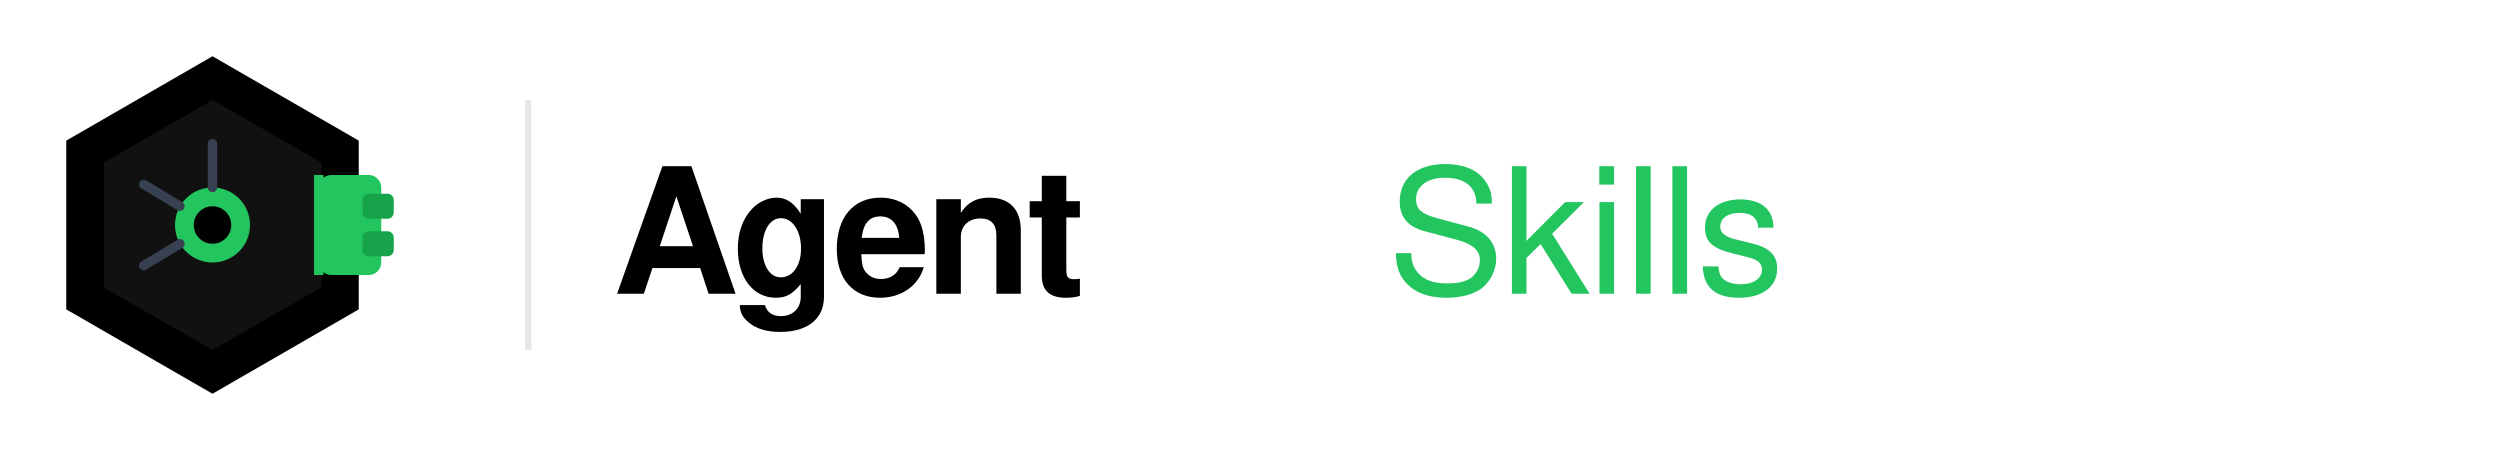
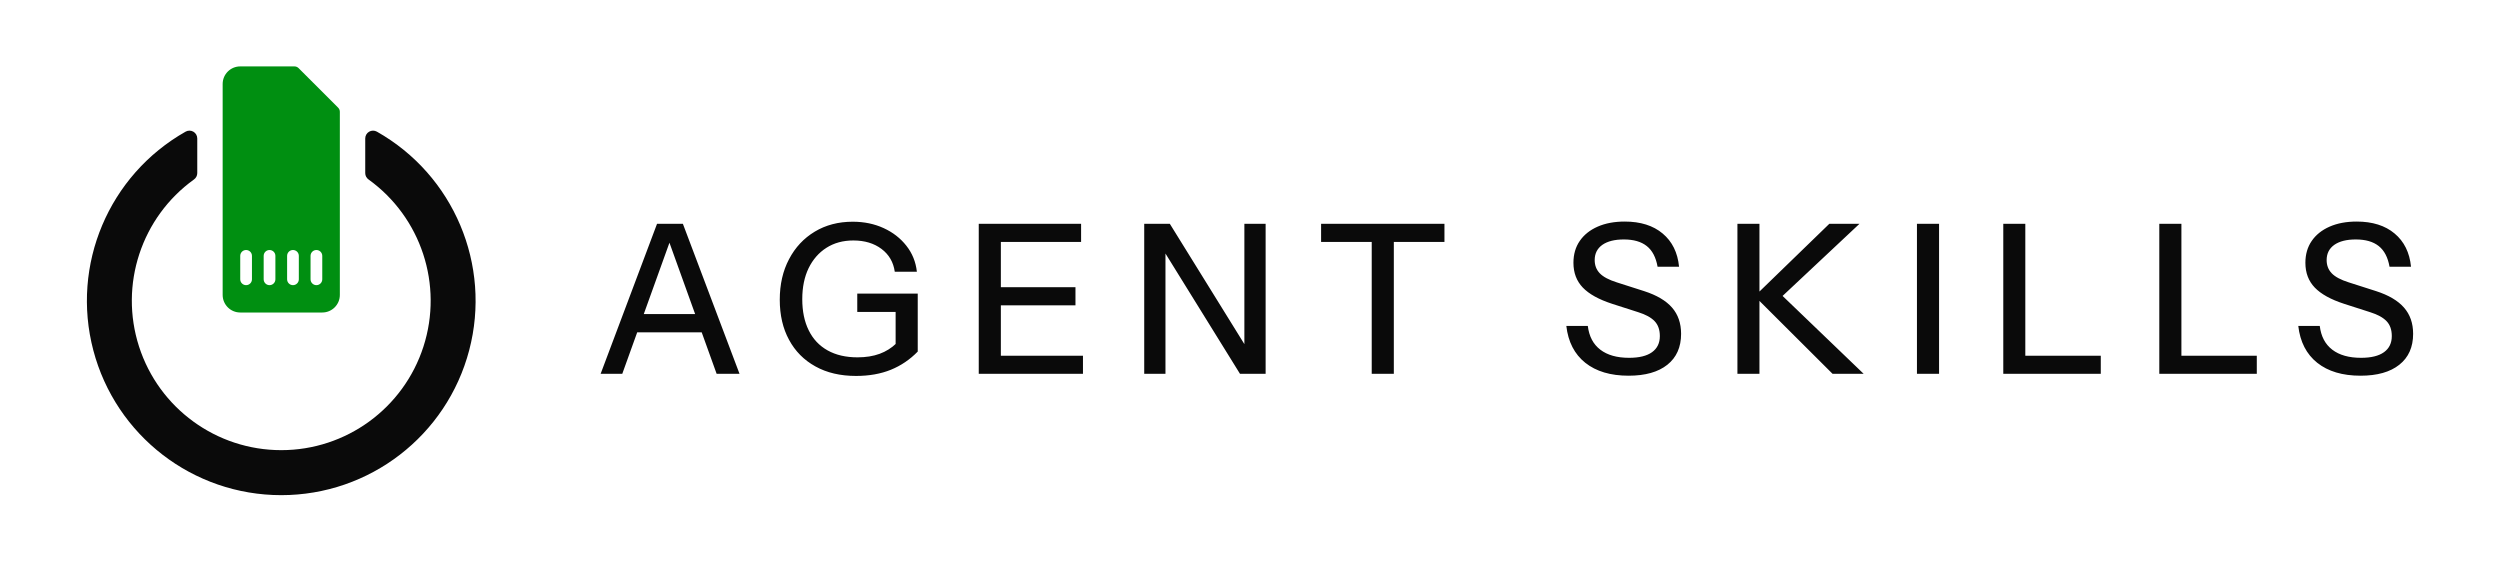
- <svg xmlns="http://www.w3.org/2000/svg" viewBox="0 0 400 72" fill="none">
-   <defs>
-     <style>
-       .w1 { font-family: system-ui, -apple-system, 'Segoe UI', Helvetica, sans-serif; font-weight: 700; font-size: 28px; letter-spacing: -0.8px; }
-       .w2 { font-family: system-ui, -apple-system, 'Segoe UI', Helvetica, sans-serif; font-weight: 400; font-size: 28px; letter-spacing: -0.4px; }
-     </style>
-   </defs>
-   <path d="M34 9 L57.4 22.5 L57.4 49.5 L34 63 L10.6 49.5 L10.6 22.5 Z" fill="#000000" />
-   <path d="M34 16 L51.4 26 L51.4 46 L34 56 L16.6 46 L16.6 26 Z" fill="#111111" />
-   <rect x="51" y="28" width="10" height="16" rx="2" fill="#22C55E" />
-   <rect x="58" y="31" width="5" height="4" rx="1" fill="#16A34A" />
-   <rect x="58" y="37" width="5" height="4" rx="1" fill="#16A34A" />
-   <line x1="51" y1="28" x2="51" y2="44" stroke="#22C55E" stroke-width="1.5" />
-   <circle cx="34" cy="36" r="6" fill="#22C55E" />
-   <circle cx="34" cy="36" r="3" fill="#000000" />
-   <line x1="34" y1="30" x2="34" y2="23" stroke="#374151" stroke-width="1.5" stroke-linecap="round" />
-   <line x1="28.8" y1="33" x2="23" y2="29.5" stroke="#374151" stroke-width="1.5" stroke-linecap="round" />
-   <line x1="28.8" y1="39" x2="23" y2="42.5" stroke="#374151" stroke-width="1.5" stroke-linecap="round" />
-   <rect x="84" y="16" width="1" height="40" fill="#E5E7EB" />
-   <text x="98" y="47" class="w1" fill="#000000">Agent</text>
-   <text x="222" y="47" class="w2" fill="#22C55E">Skills</text>
+ <svg xmlns="http://www.w3.org/2000/svg" viewBox="0 0 320 72" role="img" aria-label="Agent Skills">
+   <g transform="translate(4 4)">
+     <path d="M42.75 13.72A1 1 0 0 1 44.24 12.85A24.875 24.875 0 1 1 19.76 12.85A1 1 0 0 1 21.25 13.72V18.16A1 1 0 0 1 20.83 18.97A19.125 19.125 0 1 0 43.17 18.97A1 1 0 0 1 42.75 18.16Z" fill="#0A0A0A" />
+     <path d="M26.75 4.5H33.69A0.75 0.75 0 0 1 34.22 4.72L39.28 9.78A0.75 0.75 0 0 1 39.5 10.31V33.75A2.25 2.25 0 0 1 37.25 36H26.75A2.25 2.25 0 0 1 24.5 33.75V6.75A2.25 2.25 0 0 1 26.75 4.5ZM26.75 28.75A0.75 0.75 0 0 1 28.25 28.75V31.75A0.75 0.75 0 0 1 26.75 31.75ZM29.75 28.75A0.75 0.75 0 0 1 31.25 28.75V31.75A0.75 0.75 0 0 1 29.75 31.75ZM32.75 28.75A0.75 0.75 0 0 1 34.25 28.75V31.75A0.75 0.75 0 0 1 32.75 31.75ZM35.75 28.75A0.75 0.75 0 0 1 37.25 28.75V31.75A0.75 0.75 0 0 1 35.75 31.75Z" fill="#008F11" fill-rule="evenodd" />
+   </g>
+   <path d="M76.88 47.85 84.1 28.65H86.56L79.65 47.85ZM91.73 47.85 84.82 28.65H87.41L94.66 47.85ZM80.53 40.2H90.82V42.54H80.53ZM109.57 48.12Q106.56 48.12 104.37 46.9Q102.18 45.69 101 43.5Q99.81 41.32 99.81 38.36Q99.81 35.42 101 33.17Q102.18 30.92 104.29 29.65Q106.4 28.38 109.15 28.38Q111.33 28.38 113.11 29.2Q114.88 30.01 116.01 31.45Q117.15 32.89 117.36 34.78H114.53Q114.27 32.94 112.83 31.86Q111.39 30.78 109.23 30.78Q107.25 30.78 105.78 31.72Q104.32 32.65 103.5 34.33Q102.69 36.01 102.69 38.3Q102.69 40.62 103.52 42.29Q104.34 43.96 105.93 44.85Q107.52 45.74 109.76 45.74Q111.36 45.74 112.59 45.29Q113.81 44.84 114.72 43.96L117.47 45Q115.97 46.54 114.03 47.33Q112.08 48.12 109.57 48.12ZM114.64 45V39.1L115.47 39.93H109.73V37.58H117.47V45ZM125.28 47.85V28.65H128.11V47.85ZM126.67 47.85V45.53H138.62V47.85ZM126.67 39.08V36.76H137.66V39.08ZM126.67 30.97V28.65H138.38V30.97ZM146.46 47.85V28.65H149.74L159.92 45.08L159.28 45.21V28.65H162V47.85H158.72L148.54 31.42L149.18 31.29V47.85ZM175.58 47.85V30.97H169.1V28.65H184.89V30.97H178.41V47.85ZM208.46 48.09Q205 48.09 202.92 46.44Q200.84 44.78 200.49 41.72H203.24Q203.48 43.72 204.84 44.76Q206.2 45.8 208.52 45.8Q210.46 45.8 211.46 45.08Q212.46 44.36 212.46 43.02Q212.46 41.82 211.8 41.12Q211.13 40.41 209.69 39.96L206.36 38.89Q203.8 38.06 202.6 36.81Q201.4 35.56 201.4 33.64Q201.4 32.01 202.21 30.84Q203.02 29.66 204.5 29.01Q205.98 28.36 207.96 28.36Q211 28.36 212.82 29.89Q214.65 31.42 214.92 34.14H212.17Q211.85 32.33 210.78 31.49Q209.72 30.65 207.85 30.65Q206.09 30.65 205.1 31.34Q204.12 32.04 204.12 33.29Q204.12 34.3 204.77 34.98Q205.42 35.66 206.94 36.14L210.44 37.26Q212.86 38.04 214.02 39.37Q215.18 40.7 215.18 42.73Q215.18 45.29 213.42 46.69Q211.66 48.09 208.46 48.09ZM222.39 47.85V28.65H225.21V47.85ZM224.63 37.88 234.15 28.65H238.01L228.17 37.88ZM234.57 47.85 224.57 37.88H228.17L238.55 47.85ZM245.37 47.85V28.65H248.2V47.85ZM256.42 47.85V28.65H259.24V47.85ZM257.8 47.85V45.53H268.9V47.85ZM276.39 47.85V28.65H279.22V47.85ZM277.78 47.85V45.53H288.87V47.85ZM302.15 48.09Q298.69 48.09 296.61 46.44Q294.53 44.78 294.18 41.72H296.93Q297.17 43.72 298.53 44.76Q299.89 45.8 302.21 45.8Q304.15 45.8 305.15 45.08Q306.15 44.36 306.15 43.02Q306.15 41.82 305.49 41.12Q304.82 40.41 303.38 39.96L300.05 38.89Q297.49 38.06 296.29 36.81Q295.09 35.56 295.09 33.64Q295.09 32.01 295.9 30.84Q296.71 29.66 298.19 29.01Q299.67 28.36 301.65 28.36Q304.69 28.36 306.51 29.89Q308.34 31.42 308.61 34.14H305.86Q305.54 32.33 304.47 31.49Q303.41 30.65 301.54 30.65Q299.78 30.65 298.79 31.34Q297.81 32.04 297.81 33.29Q297.81 34.3 298.46 34.98Q299.11 35.66 300.63 36.14L304.13 37.26Q306.55 38.04 307.71 39.37Q308.88 40.7 308.88 42.73Q308.88 45.29 307.11 46.69Q305.35 48.09 302.15 48.09Z" fill="#0A0A0A" />
</svg>
